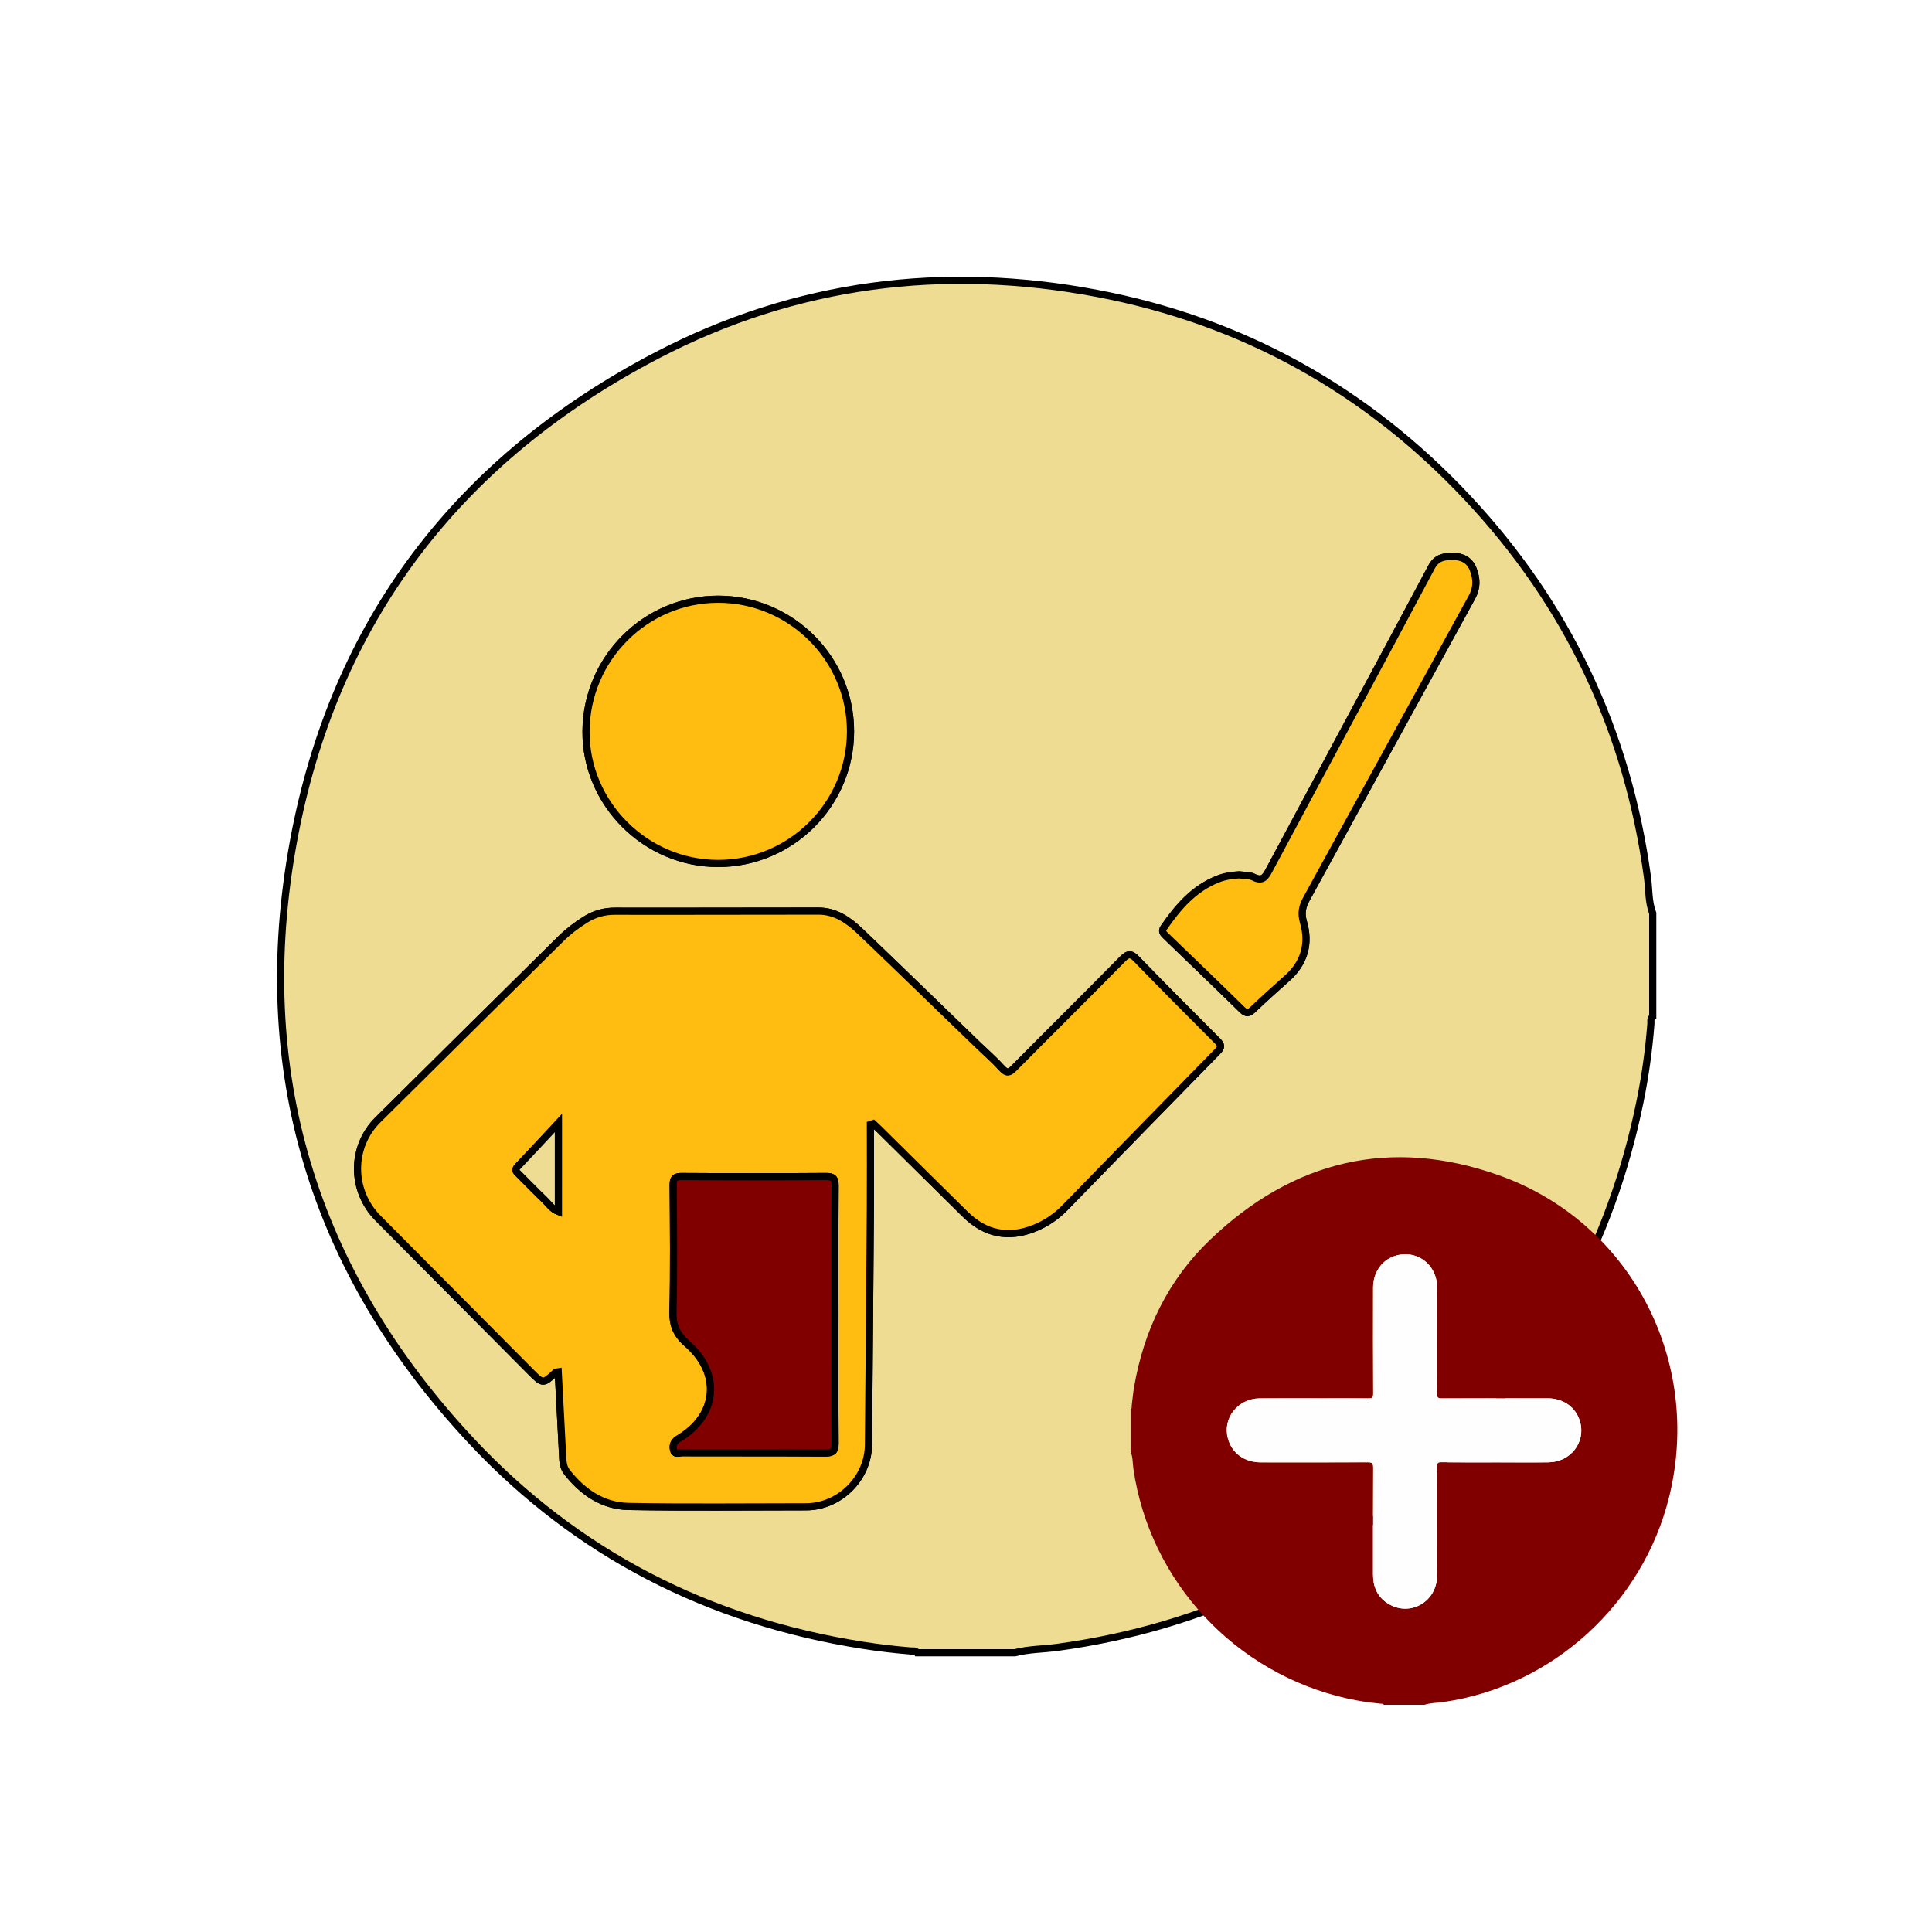
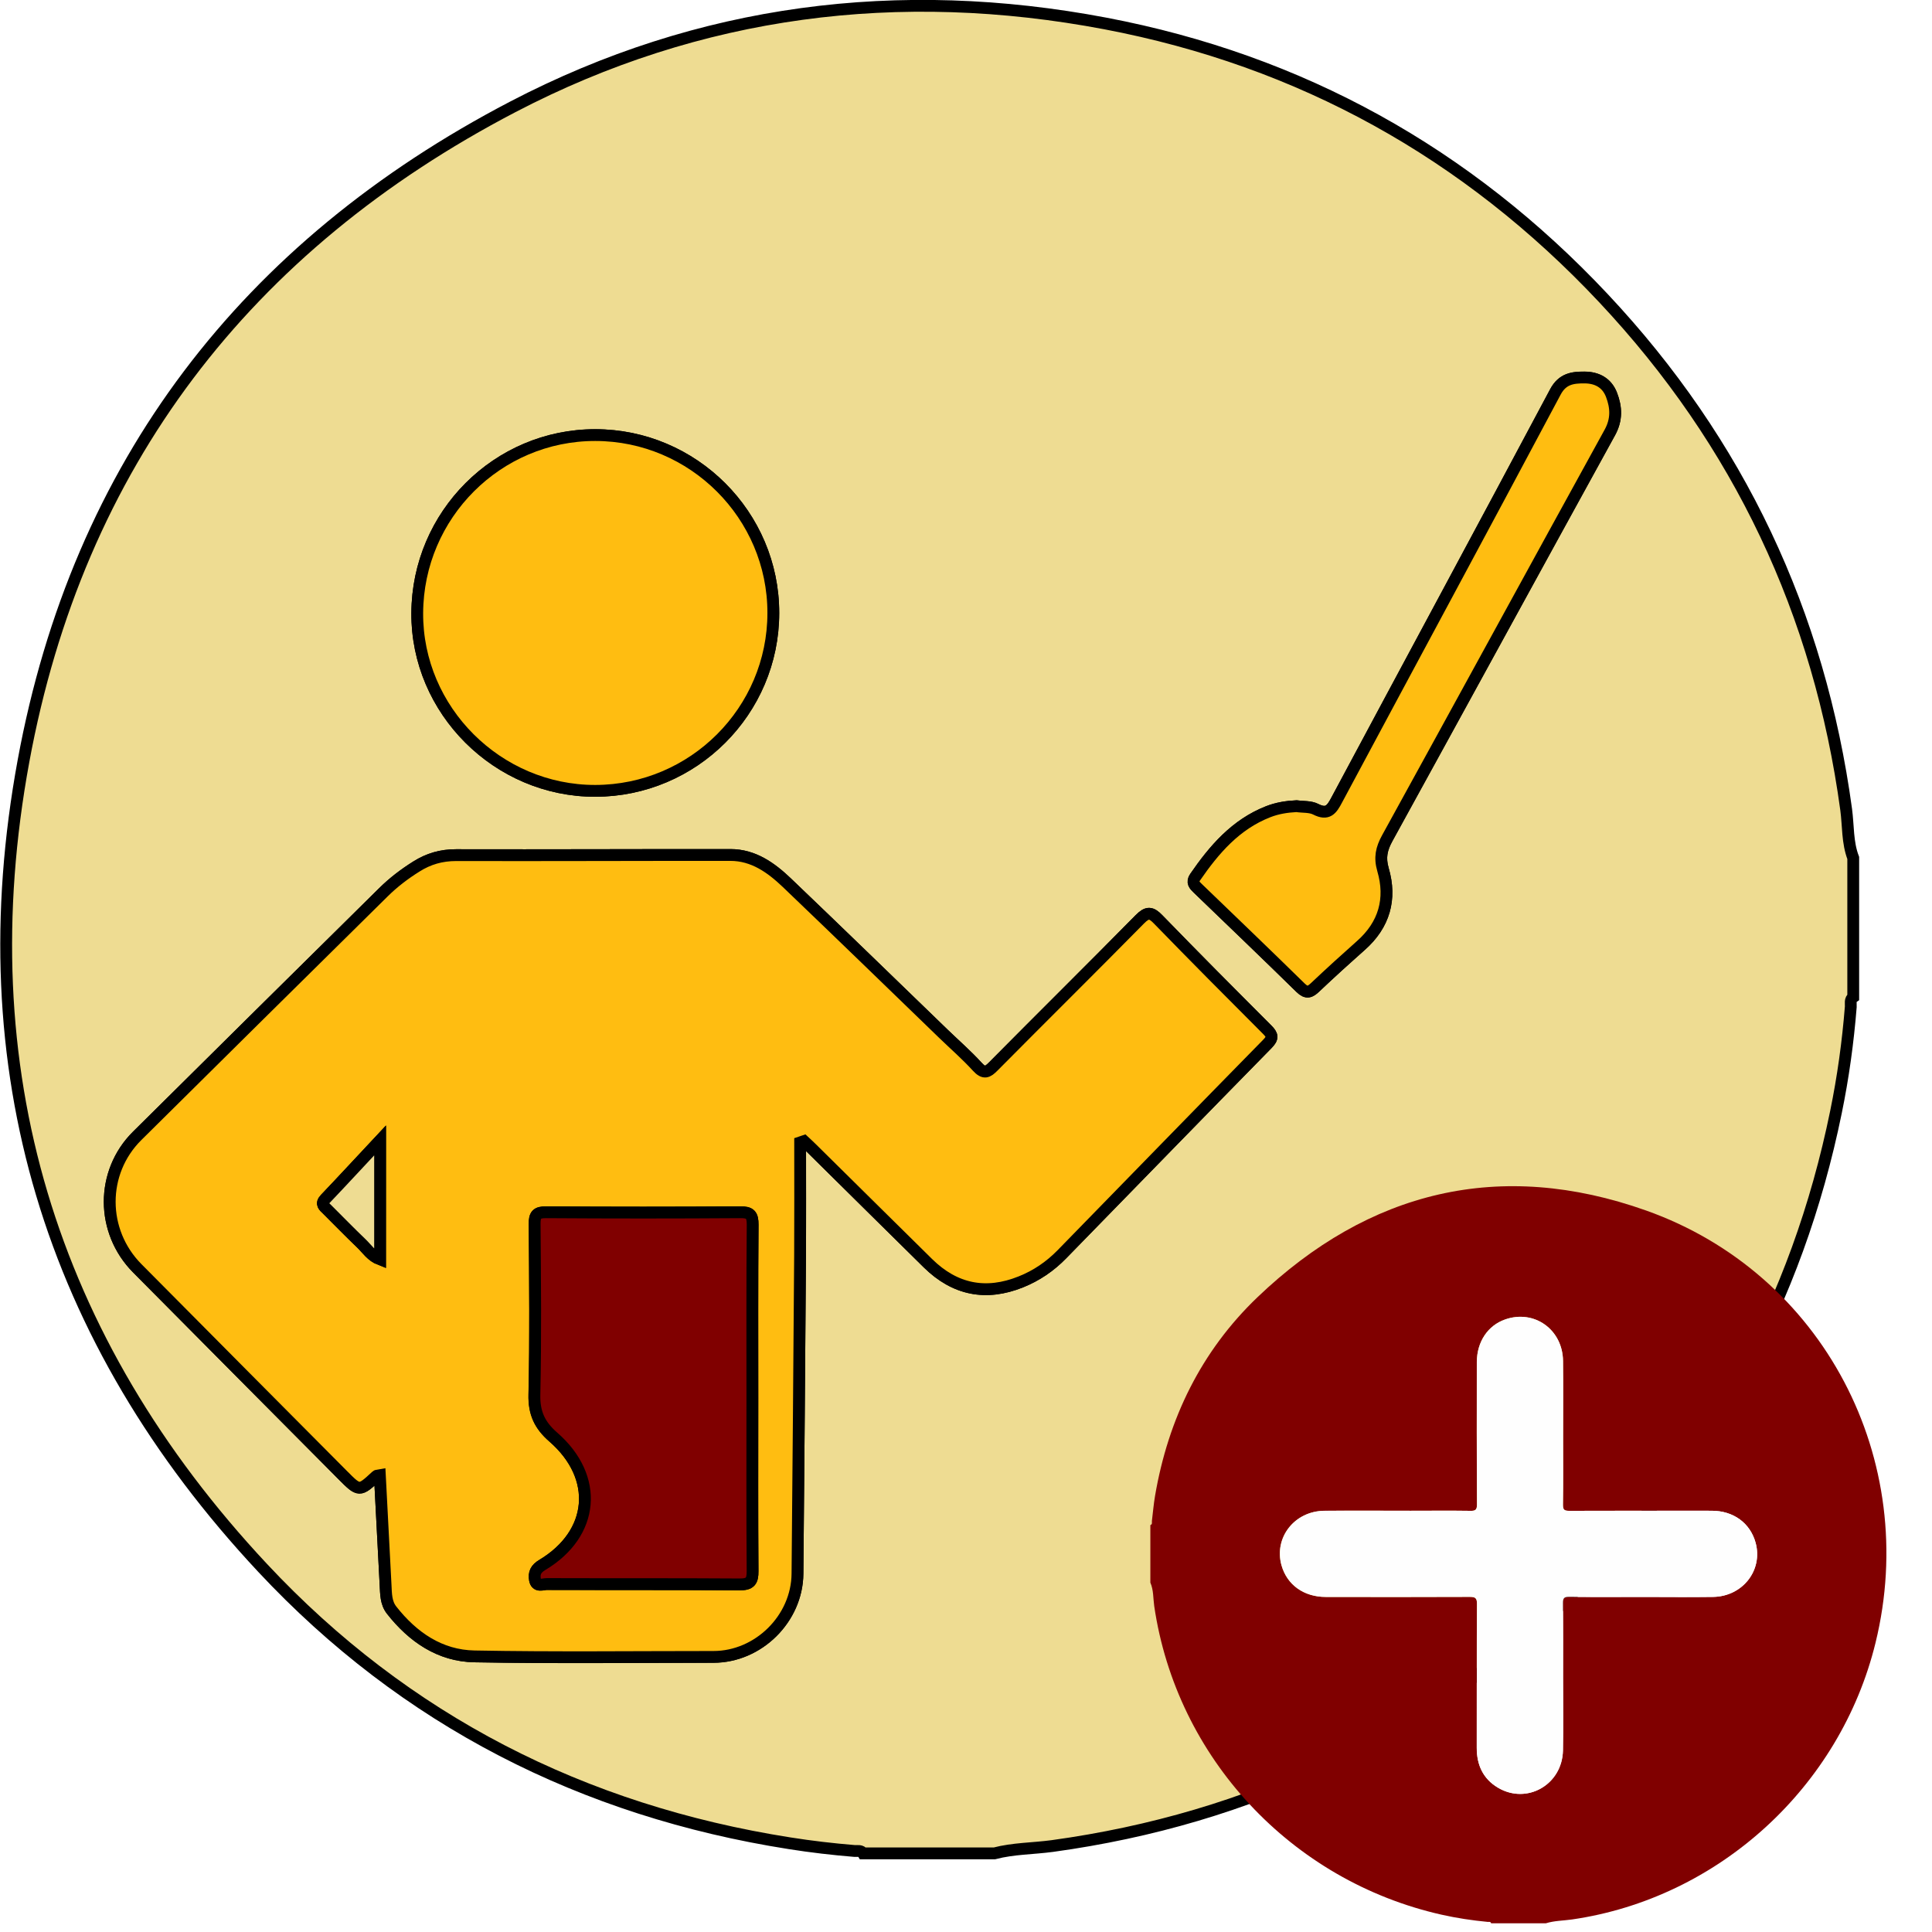
- <svg xmlns="http://www.w3.org/2000/svg" version="1.1" id="Layer_1" x="0px" y="0px" viewBox="0 0 1080 1080" style="enable-background:new 0 0 1080 1080;" xml:space="preserve">
-   <style type="text/css">
- 	.st0{fill:#EEDC92;stroke:#000000;stroke-width:4;stroke-miterlimit:10;}
- 	.st1{fill:#FFBD11;stroke:#000000;stroke-width:4;stroke-miterlimit:10;}
- 	.st2{fill:#800000;stroke:#000000;stroke-width:4;stroke-miterlimit:10;}
- 	.st3{fill:#800000;}
- 	.st4{fill:#FEFEFE;}
- </style>
-   <g>
-     <path class="st0" d="M923.89,510.55c0,19.27,0,38.53,0,57.8c-1.47,1.04-0.92,2.65-1.03,4.01c-1.15,14.68-3.17,29.23-6.12,43.65   c-16.11,78.83-53.04,146.33-111.21,201.86c-60.17,57.43-131.73,91.66-214.22,102.98c-8.01,1.1-16.17,0.99-24.06,3.05   c-18.18,0-36.35,0-54.53,0c-0.85-1.36-2.28-0.9-3.46-0.99c-9.05-0.73-18.06-1.79-27.04-3.2   c-85.84-13.47-159.67-51.03-218.87-114.36C174.78,710.6,140.6,597.81,164.06,470.3c22.66-123.13,92.36-213.83,203.18-271.65   c77.52-40.44,160.35-50.9,246.09-34.62c81.16,15.41,150.26,53.8,206.81,114.03c56.25,59.91,89.75,130.88,100.81,212.41   C921.85,497.17,921.41,504.09,923.89,510.55z M486.56,628.6c0.52-0.17,1.04-0.35,1.56-0.52c1.17,1.1,2.37,2.17,3.51,3.3   c16.03,15.83,32.02,31.7,48.07,47.5c11.13,10.95,24.04,13.53,38.54,7.71c6.48-2.6,12.18-6.47,17.06-11.47   c28.42-29.12,56.78-58.3,85.29-87.33c2.45-2.5,2.17-3.72-0.12-6c-15.17-15.14-30.28-30.36-45.21-45.74   c-2.94-3.03-4.56-3.13-7.6-0.04c-20.15,20.45-40.57,40.63-60.77,61.04c-2.53,2.55-3.98,3.23-6.73,0.21   c-4.4-4.82-9.35-9.13-14.05-13.67c-21.68-20.95-43.28-41.98-65.08-62.8c-6.5-6.21-13.83-11.48-23.4-11.48   c-37.97-0.03-75.95,0.17-113.92,0.07c-6.09-0.02-11.44,1.55-16.46,4.7c-4.94,3.09-9.57,6.61-13.72,10.71   c-34.12,33.71-68.25,67.41-102.28,101.21c-15.22,15.11-15.13,39.63,0.07,54.95c28.4,28.64,56.85,57.24,85.28,85.84   c6.92,6.96,6.94,6.94,14,0.38c0.21-0.19,0.65-0.13,1.46-0.26c0.8,15.22,1.59,30.39,2.38,45.56c0.19,3.63,0.11,7.38,2.5,10.42   c8.78,11.21,20.06,18.97,34.43,19.23c33.06,0.59,66.14,0.19,99.21,0.19c18.66,0,34.72-15.86,34.89-34.54   c0.39-44.14,0.77-88.28,1.08-132.42C486.65,659.77,486.56,644.18,486.56,628.6z M401.53,482.69c40.75-0.07,73.89-33.19,73.92-73.85   c0.02-40.62-33.23-73.84-73.92-73.87c-40.6-0.03-73.73,33.07-73.94,73.88C327.37,449.23,360.95,482.76,401.53,482.69z    M692.68,489.06c-4.07,0.2-8,0.83-11.76,2.31c-13.49,5.3-22.4,15.7-30.34,27.2c-1.44,2.09-0.24,3.29,1.13,4.61   c14.25,13.73,28.56,27.41,42.68,41.28c2.54,2.49,3.95,1.81,6.13-0.26c6.19-5.87,12.51-11.61,18.9-17.26   c9.73-8.6,12.74-19.34,9.21-31.5c-1.47-5.07-0.62-8.75,1.77-13.1c30.87-56.12,61.54-112.36,92.42-168.47   c2.95-5.35,2.71-10.38,0.69-15.63c-1.93-5.03-6.08-7.15-11.17-7.18c-4.9-0.03-9.18,0.45-12.12,5.97   c-30.11,56.53-60.55,112.88-90.74,169.36c-2.15,4.03-3.79,6.5-8.8,3.96C698.39,489.17,695.37,489.44,692.68,489.06z" />
-     <path class="st1" d="M486.56,628.6c0,15.58,0.09,31.17-0.02,46.75c-0.31,44.14-0.69,88.28-1.08,132.42   c-0.16,18.68-16.23,34.54-34.89,34.54c-33.07,0-66.15,0.41-99.21-0.19c-14.37-0.26-25.64-8.03-34.43-19.23   c-2.38-3.04-2.31-6.79-2.5-10.42c-0.79-15.17-1.58-30.34-2.38-45.56c-0.81,0.14-1.25,0.07-1.46,0.26c-7.07,6.56-7.08,6.58-14-0.38   c-28.44-28.61-56.88-57.2-85.28-85.84c-15.2-15.32-15.29-39.84-0.07-54.95c34.03-33.79,68.17-67.49,102.28-101.21   c4.15-4.1,8.78-7.62,13.72-10.71c5.03-3.15,10.37-4.72,16.46-4.7c37.97,0.1,75.95-0.09,113.92-0.07c9.56,0.01,16.9,5.28,23.4,11.48   c21.8,20.82,43.4,41.85,65.08,62.8c4.7,4.54,9.66,8.85,14.05,13.67c2.75,3.02,4.21,2.34,6.73-0.21   c20.2-20.4,40.62-40.59,60.77-61.04c3.05-3.09,4.66-2.99,7.6,0.04c14.93,15.38,30.04,30.6,45.21,45.74c2.29,2.28,2.57,3.5,0.12,6   c-28.51,29.03-56.87,58.21-85.29,87.33c-4.88,5-10.57,8.87-17.06,11.47c-14.5,5.82-27.41,3.24-38.54-7.71   c-16.06-15.8-32.05-31.67-48.07-47.5c-1.14-1.13-2.34-2.2-3.51-3.3C487.6,628.25,487.08,628.43,486.56,628.6z M466.73,734.78   c0-23.97-0.09-47.95,0.09-71.92c0.03-4.03-0.98-5.21-5.12-5.18c-26.88,0.19-53.76,0.18-80.64,0.01c-3.91-0.03-4.78,1.15-4.75,4.88   c0.17,23.61,0.43,47.23-0.11,70.83c-0.18,7.64,2.19,12.73,7.84,17.64c19.21,16.69,17.1,40.16-4.55,53.11   c-2.68,1.6-3.53,3.41-3.03,6.13c0.58,3.13,3.19,1.79,4.86,1.79c26.7,0.09,53.4-0.03,80.09,0.16c4.36,0.03,5.44-1.32,5.4-5.53   C466.63,782.73,466.73,758.75,466.73,734.78z M312.13,627.83c-8.22,8.8-15.41,16.62-22.76,24.29c-2.02,2.11-0.49,3.08,0.77,4.34   c4.75,4.75,9.43,9.56,14.27,14.21c2.34,2.25,4.18,5.2,7.71,6.56C312.13,661,312.13,645.23,312.13,627.83z" />
-     <path class="st1" d="M401.53,482.69c-40.58,0.07-74.16-33.46-73.95-73.84c0.21-40.82,33.34-73.91,73.94-73.88   c40.7,0.03,73.94,33.26,73.92,73.87C475.43,449.5,442.28,482.62,401.53,482.69z" />
-     <path class="st1" d="M692.68,489.06c2.69,0.38,5.71,0.1,8,1.27c5.01,2.55,6.65,0.07,8.8-3.96   c30.19-56.48,60.64-112.83,90.74-169.36c2.94-5.52,7.22-6,12.12-5.97c5.09,0.03,9.24,2.15,11.17,7.18   c2.02,5.25,2.25,10.28-0.69,15.63c-30.88,56.12-61.55,112.35-92.42,168.47c-2.39,4.35-3.24,8.03-1.77,13.1   c3.53,12.16,0.52,22.91-9.21,31.5c-6.39,5.65-12.71,11.39-18.9,17.26c-2.19,2.07-3.59,2.76-6.13,0.26   c-14.13-13.86-28.43-27.55-42.68-41.28c-1.37-1.32-2.57-2.52-1.13-4.61c7.94-11.5,16.85-21.9,30.34-27.2   C684.68,489.89,688.61,489.26,692.68,489.06z" />
-     <path class="st2" d="M466.73,734.78c0,23.97-0.1,47.95,0.09,71.92c0.03,4.22-1.04,5.56-5.4,5.53c-26.7-0.19-53.39-0.07-80.09-0.16   c-1.67-0.01-4.28,1.34-4.86-1.79c-0.5-2.72,0.35-4.53,3.03-6.13c21.65-12.95,23.75-36.42,4.55-53.11c-5.65-4.9-8.02-10-7.84-17.64   c0.54-23.6,0.28-47.22,0.11-70.83c-0.03-3.73,0.84-4.91,4.75-4.88c26.88,0.18,53.76,0.19,80.64-0.01c4.14-0.03,5.15,1.15,5.12,5.18   C466.64,686.83,466.73,710.81,466.73,734.78z" />
-     <path class="st0" d="M312.13,627.83c0,17.4,0,33.17,0,49.41c-3.54-1.36-5.37-4.31-7.71-6.56c-4.84-4.65-9.52-9.47-14.27-14.21   c-1.27-1.26-2.79-2.23-0.77-4.34C296.72,644.45,303.91,636.63,312.13,627.83z" />
-   </g>
-   <g>
-     <path class="st3" d="M796.2,953c-7.56,0-15.12,0-22.69,0c-0.24-0.81-0.93-0.56-1.48-0.61c-6.43-0.61-12.81-1.56-19.12-2.98   c-62.47-14.08-110.1-65.27-119.31-128.15c-0.48-3.26-0.24-6.65-1.6-9.76c0-7.96,0-15.92,0-23.88c0.95-0.33,0.54-1.16,0.62-1.77   c0.45-3.45,0.73-6.92,1.32-10.35c5.46-32,19.11-60.1,42.55-82.51c46.31-44.29,100.76-57.5,161.3-36.03   c73.71,26.14,113.93,103.61,95.33,179.55c-14.69,60-65.23,106.06-125.97,114.88C803.51,951.92,799.77,951.87,796.2,953z    M803.37,850.73c0-10.25,0.07-20.5-0.06-30.74c-0.03-2.14,0.58-2.58,2.63-2.56c10.45,0.11,20.89,0.05,31.34,0.05   c9.45,0,18.9,0.1,28.35-0.03c12.25-0.17,20.76-11.07,17.68-22.45c-2.21-8.17-9.17-13.32-18.26-13.33   c-19.7-0.04-39.4-0.04-59.1,0.04c-2.02,0.01-2.67-0.38-2.64-2.55c0.13-9.25,0.06-18.5,0.06-27.76c0-10.65,0.1-21.29-0.03-31.94   c-0.16-13.07-11.99-21.47-24.08-17.22c-7.14,2.51-11.69,9.27-11.71,17.66c-0.04,19.7-0.06,39.4,0.05,59.1   c0.01,2.29-0.61,2.75-2.78,2.71c-8.26-0.14-16.51-0.05-24.77-0.05c-11.94,0-23.88-0.09-35.82,0.03c-12.4,0.12-21,11.13-17.8,22.6   c2.27,8.13,9.23,13.18,18.38,13.19c19.9,0.03,39.8,0.05,59.69-0.05c2.4-0.01,3.12,0.44,3.1,3.01c-0.13,19.9-0.05,39.8-0.08,59.69   c-0.01,7.1,2.6,12.86,8.78,16.53c12.04,7.16,26.73-1.24,27-15.48C803.52,871.02,803.36,860.87,803.37,850.73z" />
-     <path class="st4" d="M803.37,850.73c0,10.15,0.15,20.3-0.04,30.44c-0.27,14.24-14.96,22.64-27,15.48   c-6.18-3.68-8.79-9.44-8.78-16.53c0.02-19.9-0.05-39.8,0.08-59.69c0.02-2.56-0.7-3.02-3.1-3.01c-19.9,0.1-39.8,0.08-59.69,0.05   c-9.15-0.01-16.11-5.06-18.38-13.19c-3.2-11.46,5.39-22.48,17.8-22.6c11.94-0.11,23.88-0.03,35.82-0.03   c8.26,0,16.52-0.08,24.77,0.05c2.17,0.04,2.8-0.42,2.78-2.71c-0.11-19.7-0.09-39.4-0.05-59.1c0.02-8.38,4.57-15.15,11.71-17.66   c12.08-4.25,23.92,4.15,24.08,17.22c0.13,10.64,0.03,21.29,0.03,31.94c0,9.25,0.08,18.51-0.06,27.76   c-0.03,2.16,0.62,2.55,2.64,2.55c19.7-0.08,39.4-0.08,59.1-0.04c9.1,0.02,16.06,5.16,18.26,13.33   c3.08,11.38-5.43,22.28-17.68,22.45c-9.45,0.13-18.9,0.03-28.35,0.03c-10.45,0-20.89,0.06-31.34-0.05   c-2.04-0.02-2.66,0.42-2.63,2.56C803.44,830.23,803.37,840.48,803.37,850.73z" />
-   </g>
+ <svg xmlns="http://www.w3.org/2000/svg" width="26" height="26" viewBox="0 0 26 26" fill="none">
+   <path d="M24.94 11.546C24.94 12.171 24.94 12.795 24.94 13.419C24.892 13.453 24.91 13.505 24.907 13.549C24.869 14.025 24.804 14.496 24.708 14.964C24.186 17.518 22.989 19.706 21.104 21.505C19.154 23.367 16.835 24.476 14.162 24.843C13.902 24.878 13.638 24.875 13.382 24.942C12.793 24.942 12.204 24.942 11.615 24.942C11.588 24.898 11.541 24.912 11.503 24.91C11.21 24.886 10.918 24.852 10.627 24.806C7.845 24.369 5.452 23.152 3.534 21.1C0.663 18.029 -0.444 14.374 0.316 10.242C1.05 6.251 3.309 3.312 6.901 1.438C9.413 0.128 12.097 -0.211 14.876 0.316C17.506 0.816 19.745 2.06 21.578 4.012C23.401 5.953 24.486 8.253 24.845 10.895C24.874 11.112 24.86 11.337 24.94 11.546ZM10.767 15.372C10.784 15.366 10.801 15.36 10.818 15.355C10.856 15.39 10.895 15.425 10.932 15.462C11.451 15.975 11.969 16.489 12.489 17.001C12.85 17.356 13.269 17.44 13.739 17.251C13.948 17.167 14.133 17.041 14.291 16.879C15.212 15.936 16.131 14.99 17.055 14.049C17.135 13.968 17.126 13.929 17.052 13.855C16.56 13.364 16.07 12.871 15.586 12.372C15.491 12.274 15.439 12.271 15.34 12.371C14.687 13.034 14.025 13.688 13.371 14.349C13.289 14.432 13.242 14.454 13.153 14.356C13.01 14.2 12.85 14.06 12.697 13.913C11.995 13.234 11.295 12.553 10.588 11.878C10.377 11.677 10.14 11.506 9.83 11.506C8.599 11.505 7.368 11.511 6.138 11.508C5.941 11.507 5.767 11.558 5.605 11.66C5.444 11.761 5.294 11.875 5.16 12.007C4.054 13.1 2.948 14.192 1.845 15.287C1.352 15.777 1.355 16.572 1.848 17.068C2.768 17.996 3.69 18.923 4.611 19.85C4.836 20.076 4.836 20.075 5.065 19.862C5.072 19.856 5.086 19.858 5.112 19.854C5.138 20.347 5.164 20.839 5.189 21.33C5.196 21.448 5.193 21.57 5.27 21.668C5.555 22.031 5.921 22.283 6.386 22.291C7.458 22.31 8.53 22.297 9.601 22.297C10.206 22.297 10.726 21.784 10.732 21.178C10.745 19.748 10.757 18.317 10.767 16.887C10.77 16.382 10.767 15.877 10.767 15.372ZM8.012 10.643C9.332 10.641 10.406 9.567 10.407 8.25C10.408 6.933 9.33 5.857 8.012 5.856C6.696 5.855 5.622 6.928 5.616 8.25C5.608 9.559 6.697 10.645 8.012 10.643ZM17.447 10.85C17.315 10.856 17.188 10.876 17.066 10.924C16.629 11.096 16.34 11.433 16.083 11.806C16.036 11.874 16.075 11.912 16.119 11.955C16.581 12.4 17.045 12.844 17.503 13.293C17.585 13.374 17.631 13.352 17.701 13.285C17.902 13.094 18.107 12.908 18.314 12.725C18.629 12.447 18.727 12.098 18.612 11.704C18.565 11.54 18.592 11.421 18.67 11.28C19.67 9.461 20.664 7.639 21.665 5.82C21.76 5.647 21.753 5.484 21.687 5.314C21.625 5.151 21.49 5.082 21.325 5.081C21.166 5.08 21.028 5.096 20.932 5.274C19.956 7.106 18.97 8.933 17.992 10.763C17.922 10.894 17.869 10.974 17.706 10.891C17.632 10.853 17.534 10.862 17.447 10.85Z" fill="#EEDC92" stroke="black" stroke-width="0.159" stroke-miterlimit="10" />
+   <path d="M10.768 15.372C10.768 15.877 10.77 16.382 10.767 16.887C10.757 18.317 10.745 19.748 10.732 21.178C10.727 21.784 10.206 22.298 9.601 22.298C8.529 22.298 7.457 22.311 6.386 22.291C5.92 22.283 5.555 22.031 5.27 21.668C5.193 21.57 5.195 21.448 5.189 21.331C5.164 20.839 5.138 20.347 5.112 19.854C5.086 19.859 5.072 19.856 5.065 19.863C4.836 20.075 4.835 20.076 4.611 19.85C3.689 18.923 2.768 17.997 1.847 17.068C1.355 16.572 1.352 15.777 1.845 15.287C2.948 14.193 4.054 13.1 5.16 12.008C5.294 11.875 5.444 11.761 5.604 11.661C5.767 11.558 5.94 11.508 6.138 11.508C7.368 11.511 8.599 11.505 9.83 11.506C10.139 11.506 10.377 11.677 10.588 11.878C11.294 12.553 11.995 13.234 12.697 13.913C12.849 14.06 13.01 14.2 13.152 14.356C13.242 14.454 13.289 14.432 13.37 14.349C14.025 13.688 14.687 13.034 15.34 12.371C15.439 12.271 15.491 12.274 15.586 12.373C16.07 12.871 16.56 13.364 17.051 13.855C17.125 13.929 17.135 13.968 17.055 14.049C16.131 14.99 15.212 15.936 14.291 16.879C14.133 17.041 13.949 17.167 13.738 17.251C13.268 17.44 12.85 17.356 12.489 17.001C11.969 16.489 11.451 15.975 10.931 15.462C10.895 15.425 10.856 15.391 10.818 15.355C10.801 15.36 10.784 15.366 10.768 15.372ZM10.125 18.813C10.125 18.036 10.122 17.259 10.128 16.482C10.129 16.352 10.096 16.313 9.962 16.314C9.091 16.32 8.22 16.32 7.349 16.314C7.222 16.314 7.194 16.352 7.195 16.473C7.2 17.238 7.209 18.003 7.191 18.768C7.185 19.016 7.262 19.181 7.445 19.34C8.068 19.881 7.999 20.641 7.298 21.061C7.211 21.113 7.183 21.171 7.199 21.26C7.218 21.361 7.303 21.318 7.357 21.318C8.222 21.32 9.088 21.317 9.952 21.323C10.094 21.324 10.129 21.28 10.127 21.143C10.122 20.367 10.125 19.59 10.125 18.813ZM5.115 15.347C4.848 15.632 4.615 15.885 4.377 16.134C4.312 16.202 4.361 16.234 4.402 16.275C4.556 16.429 4.708 16.584 4.865 16.735C4.94 16.808 5 16.904 5.114 16.948C5.115 16.422 5.115 15.911 5.115 15.347Z" fill="#FFBD11" stroke="black" stroke-width="0.159" stroke-miterlimit="10" />
+   <path d="M8.012 10.643C6.697 10.645 5.608 9.558 5.615 8.25C5.622 6.927 6.696 5.854 8.011 5.855C9.33 5.856 10.408 6.933 10.407 8.249C10.407 9.567 9.332 10.64 8.012 10.643Z" fill="#FFBD11" stroke="black" stroke-width="0.159" stroke-miterlimit="10" />
+   <path d="M17.447 10.849C17.534 10.862 17.632 10.852 17.706 10.89C17.869 10.973 17.922 10.893 17.991 10.762C18.97 8.932 19.957 7.106 20.932 5.274C21.027 5.095 21.166 5.079 21.325 5.08C21.49 5.081 21.624 5.15 21.687 5.313C21.752 5.483 21.76 5.646 21.665 5.819C20.664 7.638 19.67 9.46 18.669 11.279C18.592 11.42 18.564 11.539 18.612 11.704C18.727 12.098 18.629 12.446 18.314 12.724C18.107 12.908 17.902 13.094 17.701 13.284C17.63 13.351 17.585 13.373 17.502 13.292C17.044 12.843 16.581 12.399 16.119 11.954C16.075 11.912 16.036 11.873 16.083 11.805C16.34 11.432 16.629 11.095 17.066 10.924C17.188 10.876 17.315 10.856 17.447 10.849Z" fill="#FFBD11" stroke="black" stroke-width="0.159" stroke-miterlimit="10" />
+   <path d="M10.125 18.812C10.125 19.589 10.122 20.366 10.128 21.143C10.129 21.28 10.094 21.323 9.953 21.322C9.088 21.316 8.223 21.32 7.358 21.317C7.304 21.317 7.219 21.36 7.2 21.259C7.184 21.171 7.211 21.112 7.298 21.06C8 20.64 8.068 19.88 7.446 19.339C7.263 19.18 7.186 19.015 7.192 18.767C7.209 18.003 7.201 17.237 7.195 16.472C7.194 16.351 7.223 16.313 7.349 16.314C8.22 16.32 9.091 16.32 9.963 16.314C10.097 16.312 10.129 16.351 10.129 16.481C10.122 17.258 10.125 18.035 10.125 18.812Z" fill="#800000" stroke="black" stroke-width="0.159" stroke-miterlimit="10" />
+   <path d="M5.115 15.347C5.115 15.911 5.115 16.422 5.115 16.948C5 16.904 4.941 16.808 4.865 16.735C4.708 16.585 4.556 16.428 4.402 16.275C4.361 16.234 4.312 16.203 4.378 16.134C4.615 15.885 4.848 15.632 5.115 15.347Z" fill="#EEDC92" stroke="black" stroke-width="0.159" stroke-miterlimit="10" />
+   <path d="M20.803 25.883C20.558 25.883 20.313 25.883 20.067 25.883C20.06 25.857 20.037 25.865 20.02 25.864C19.811 25.844 19.604 25.813 19.4 25.767C17.375 25.311 15.832 23.652 15.533 21.614C15.518 21.508 15.525 21.398 15.481 21.298C15.481 21.04 15.481 20.782 15.481 20.524C15.512 20.513 15.499 20.486 15.502 20.466C15.516 20.355 15.525 20.242 15.544 20.131C15.721 19.094 16.164 18.183 16.923 17.457C18.424 16.022 20.189 15.594 22.151 16.29C24.539 17.137 25.843 19.647 25.24 22.108C24.764 24.053 23.126 25.545 21.158 25.831C21.04 25.848 20.918 25.847 20.803 25.883ZM21.035 22.569C21.035 22.237 21.037 21.905 21.033 21.573C21.032 21.503 21.052 21.489 21.118 21.49C21.457 21.494 21.795 21.491 22.134 21.491C22.44 21.491 22.747 21.495 23.053 21.491C23.45 21.485 23.726 21.132 23.626 20.763C23.554 20.498 23.329 20.331 23.034 20.331C22.396 20.33 21.757 20.33 21.119 20.332C21.053 20.333 21.032 20.32 21.033 20.25C21.037 19.95 21.035 19.65 21.035 19.35C21.035 19.005 21.038 18.66 21.034 18.315C21.029 17.891 20.646 17.619 20.254 17.757C20.022 17.838 19.875 18.057 19.874 18.329C19.873 18.968 19.872 19.606 19.876 20.244C19.876 20.319 19.856 20.334 19.786 20.332C19.518 20.328 19.251 20.331 18.983 20.331C18.596 20.331 18.209 20.328 17.822 20.332C17.42 20.336 17.142 20.692 17.245 21.064C17.319 21.328 17.544 21.491 17.841 21.491C18.486 21.492 19.131 21.493 19.775 21.49C19.853 21.49 19.877 21.504 19.876 21.587C19.872 22.232 19.874 22.877 19.873 23.522C19.873 23.752 19.958 23.939 20.158 24.058C20.548 24.29 21.024 24.017 21.033 23.556C21.04 23.227 21.035 22.898 21.035 22.569Z" fill="#800000" />
+   <path d="M21.035 22.569C21.035 22.898 21.04 23.227 21.034 23.556C21.025 24.017 20.549 24.289 20.159 24.057C19.959 23.938 19.874 23.752 19.874 23.522C19.875 22.877 19.873 22.232 19.877 21.587C19.878 21.504 19.854 21.489 19.776 21.49C19.132 21.493 18.487 21.492 17.842 21.491C17.546 21.491 17.32 21.327 17.246 21.064C17.143 20.692 17.421 20.335 17.823 20.331C18.21 20.328 18.597 20.331 18.984 20.331C19.252 20.331 19.52 20.328 19.787 20.332C19.857 20.334 19.878 20.319 19.877 20.244C19.873 19.606 19.874 18.968 19.875 18.329C19.876 18.058 20.023 17.838 20.255 17.757C20.646 17.619 21.03 17.891 21.035 18.315C21.039 18.66 21.036 19.005 21.036 19.35C21.036 19.65 21.039 19.95 21.034 20.25C21.033 20.32 21.054 20.332 21.12 20.332C21.758 20.33 22.397 20.33 23.035 20.331C23.33 20.331 23.555 20.498 23.627 20.763C23.727 21.132 23.451 21.485 23.054 21.49C22.748 21.495 22.441 21.491 22.135 21.491C21.796 21.491 21.458 21.493 21.119 21.49C21.053 21.489 21.033 21.503 21.034 21.573C21.037 21.905 21.035 22.237 21.035 22.569Z" fill="#FEFEFE" />
</svg>
